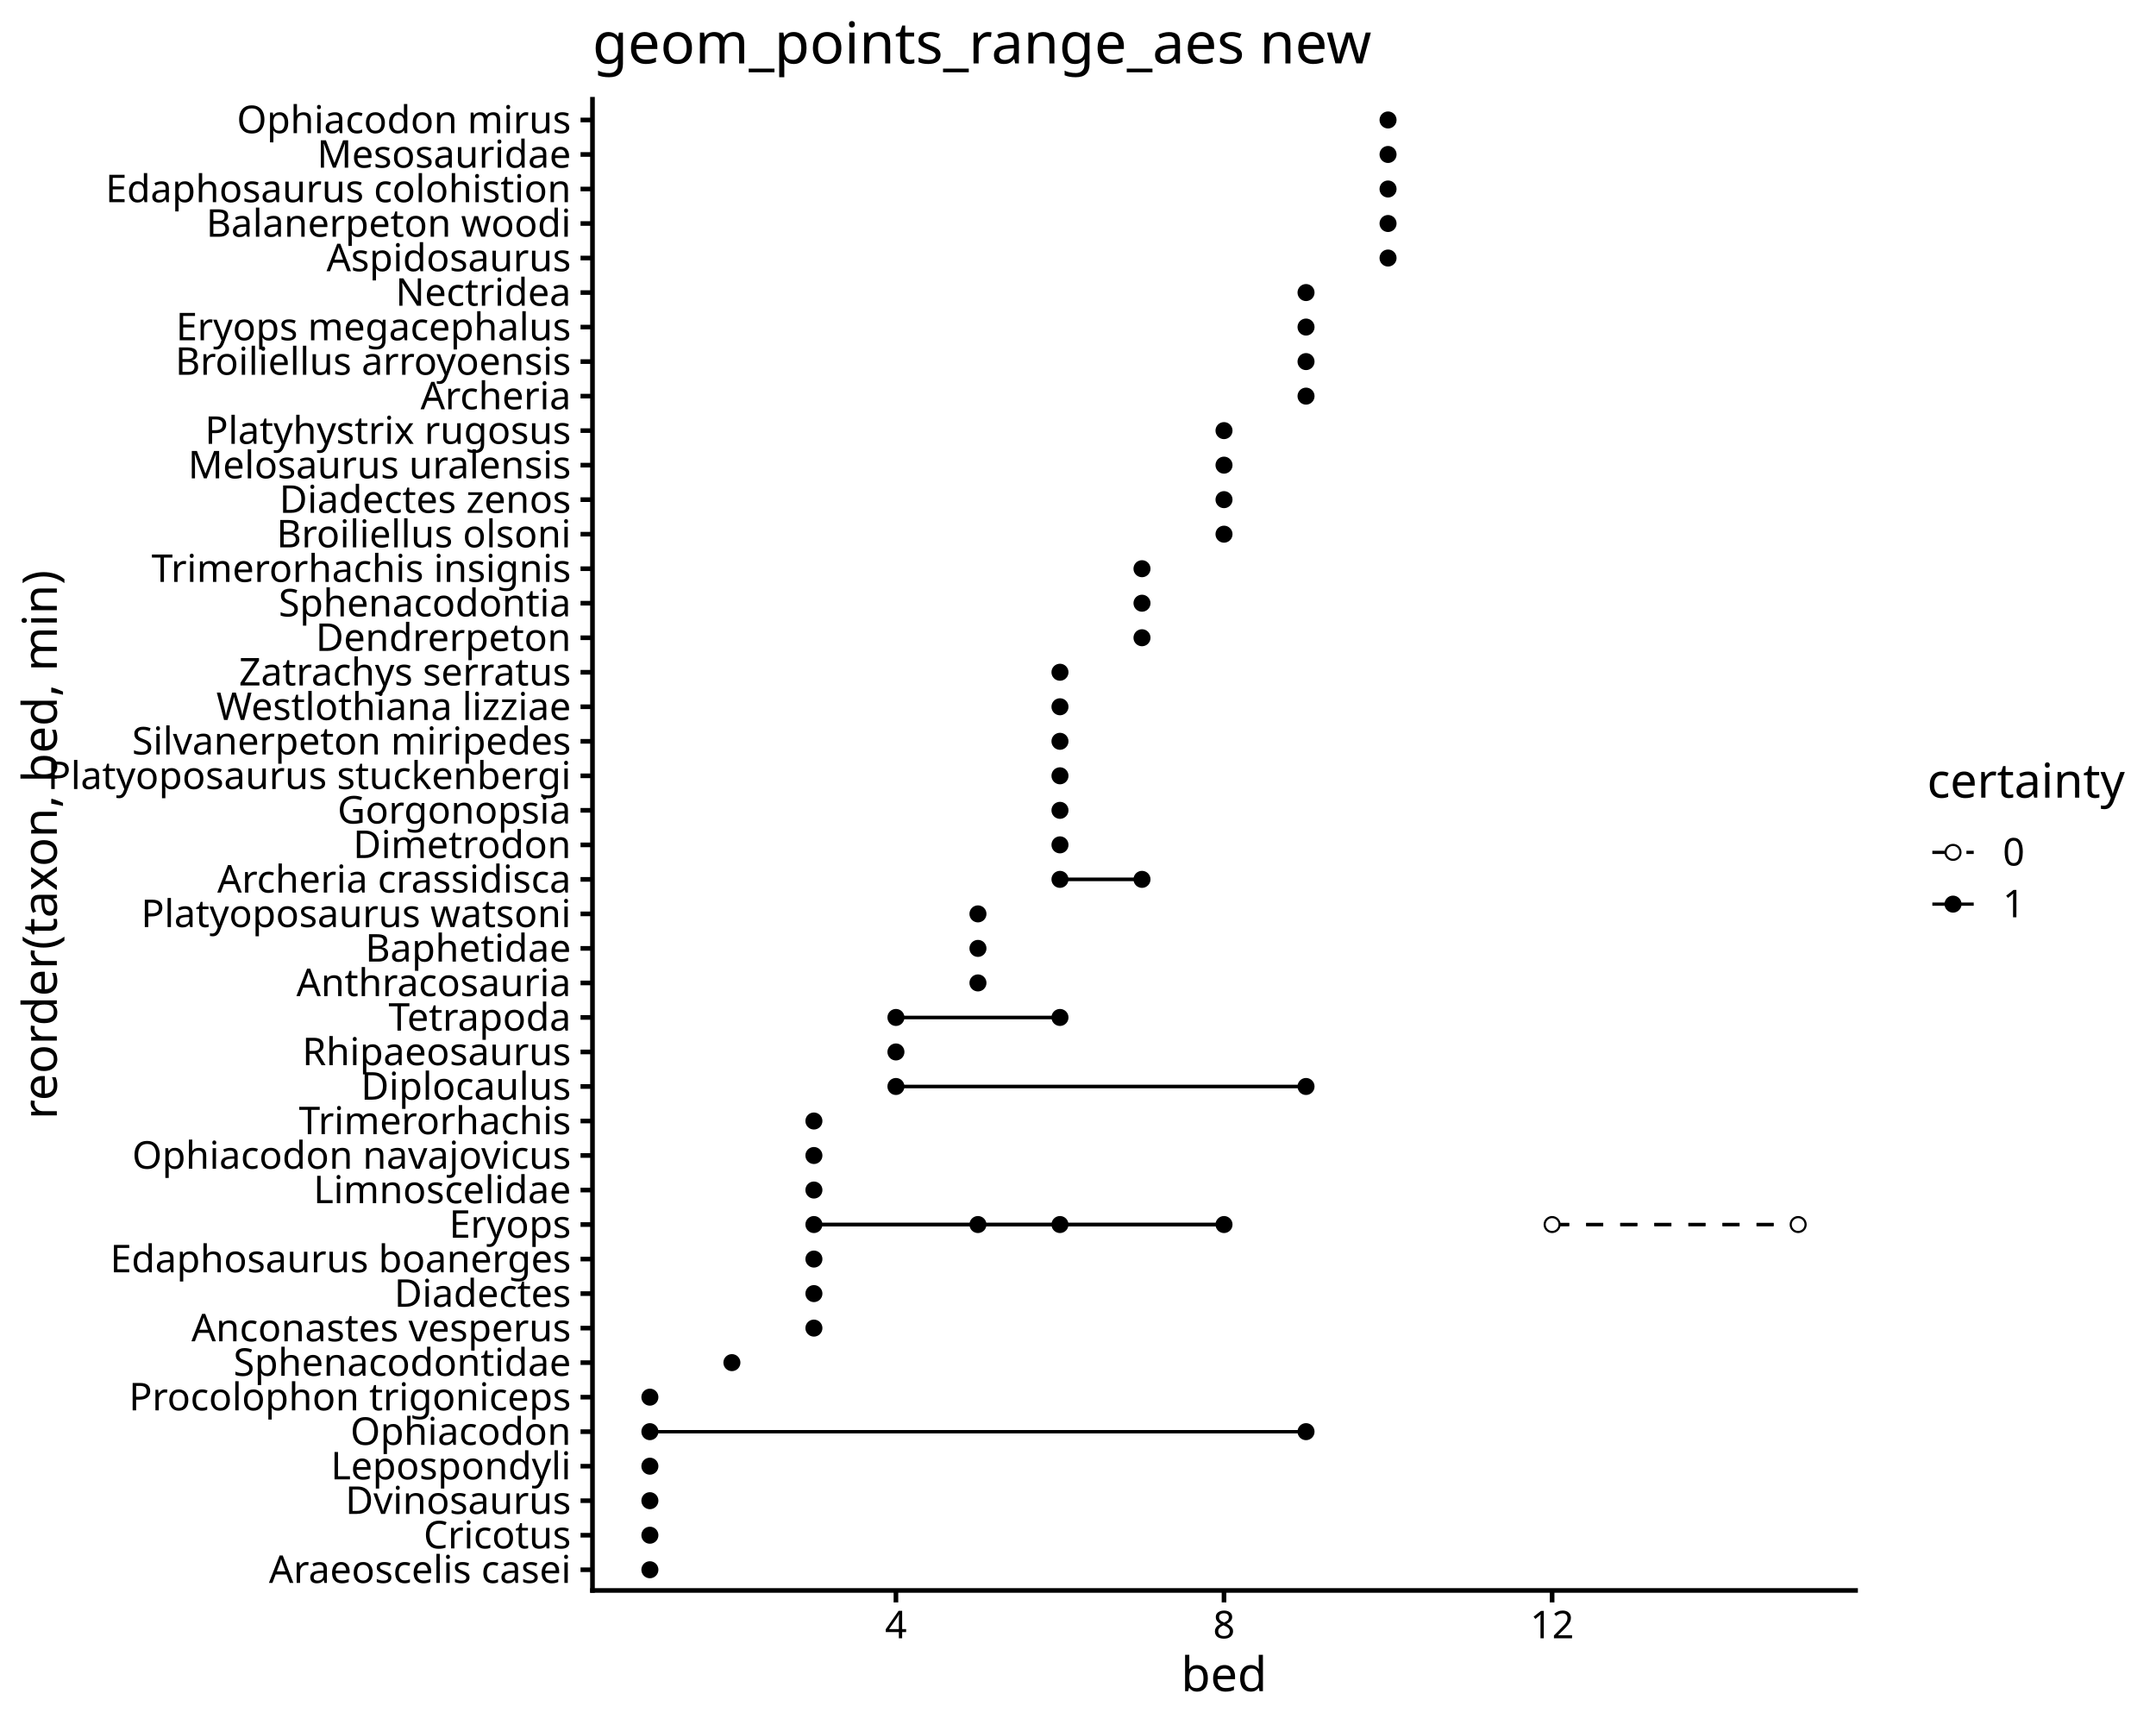
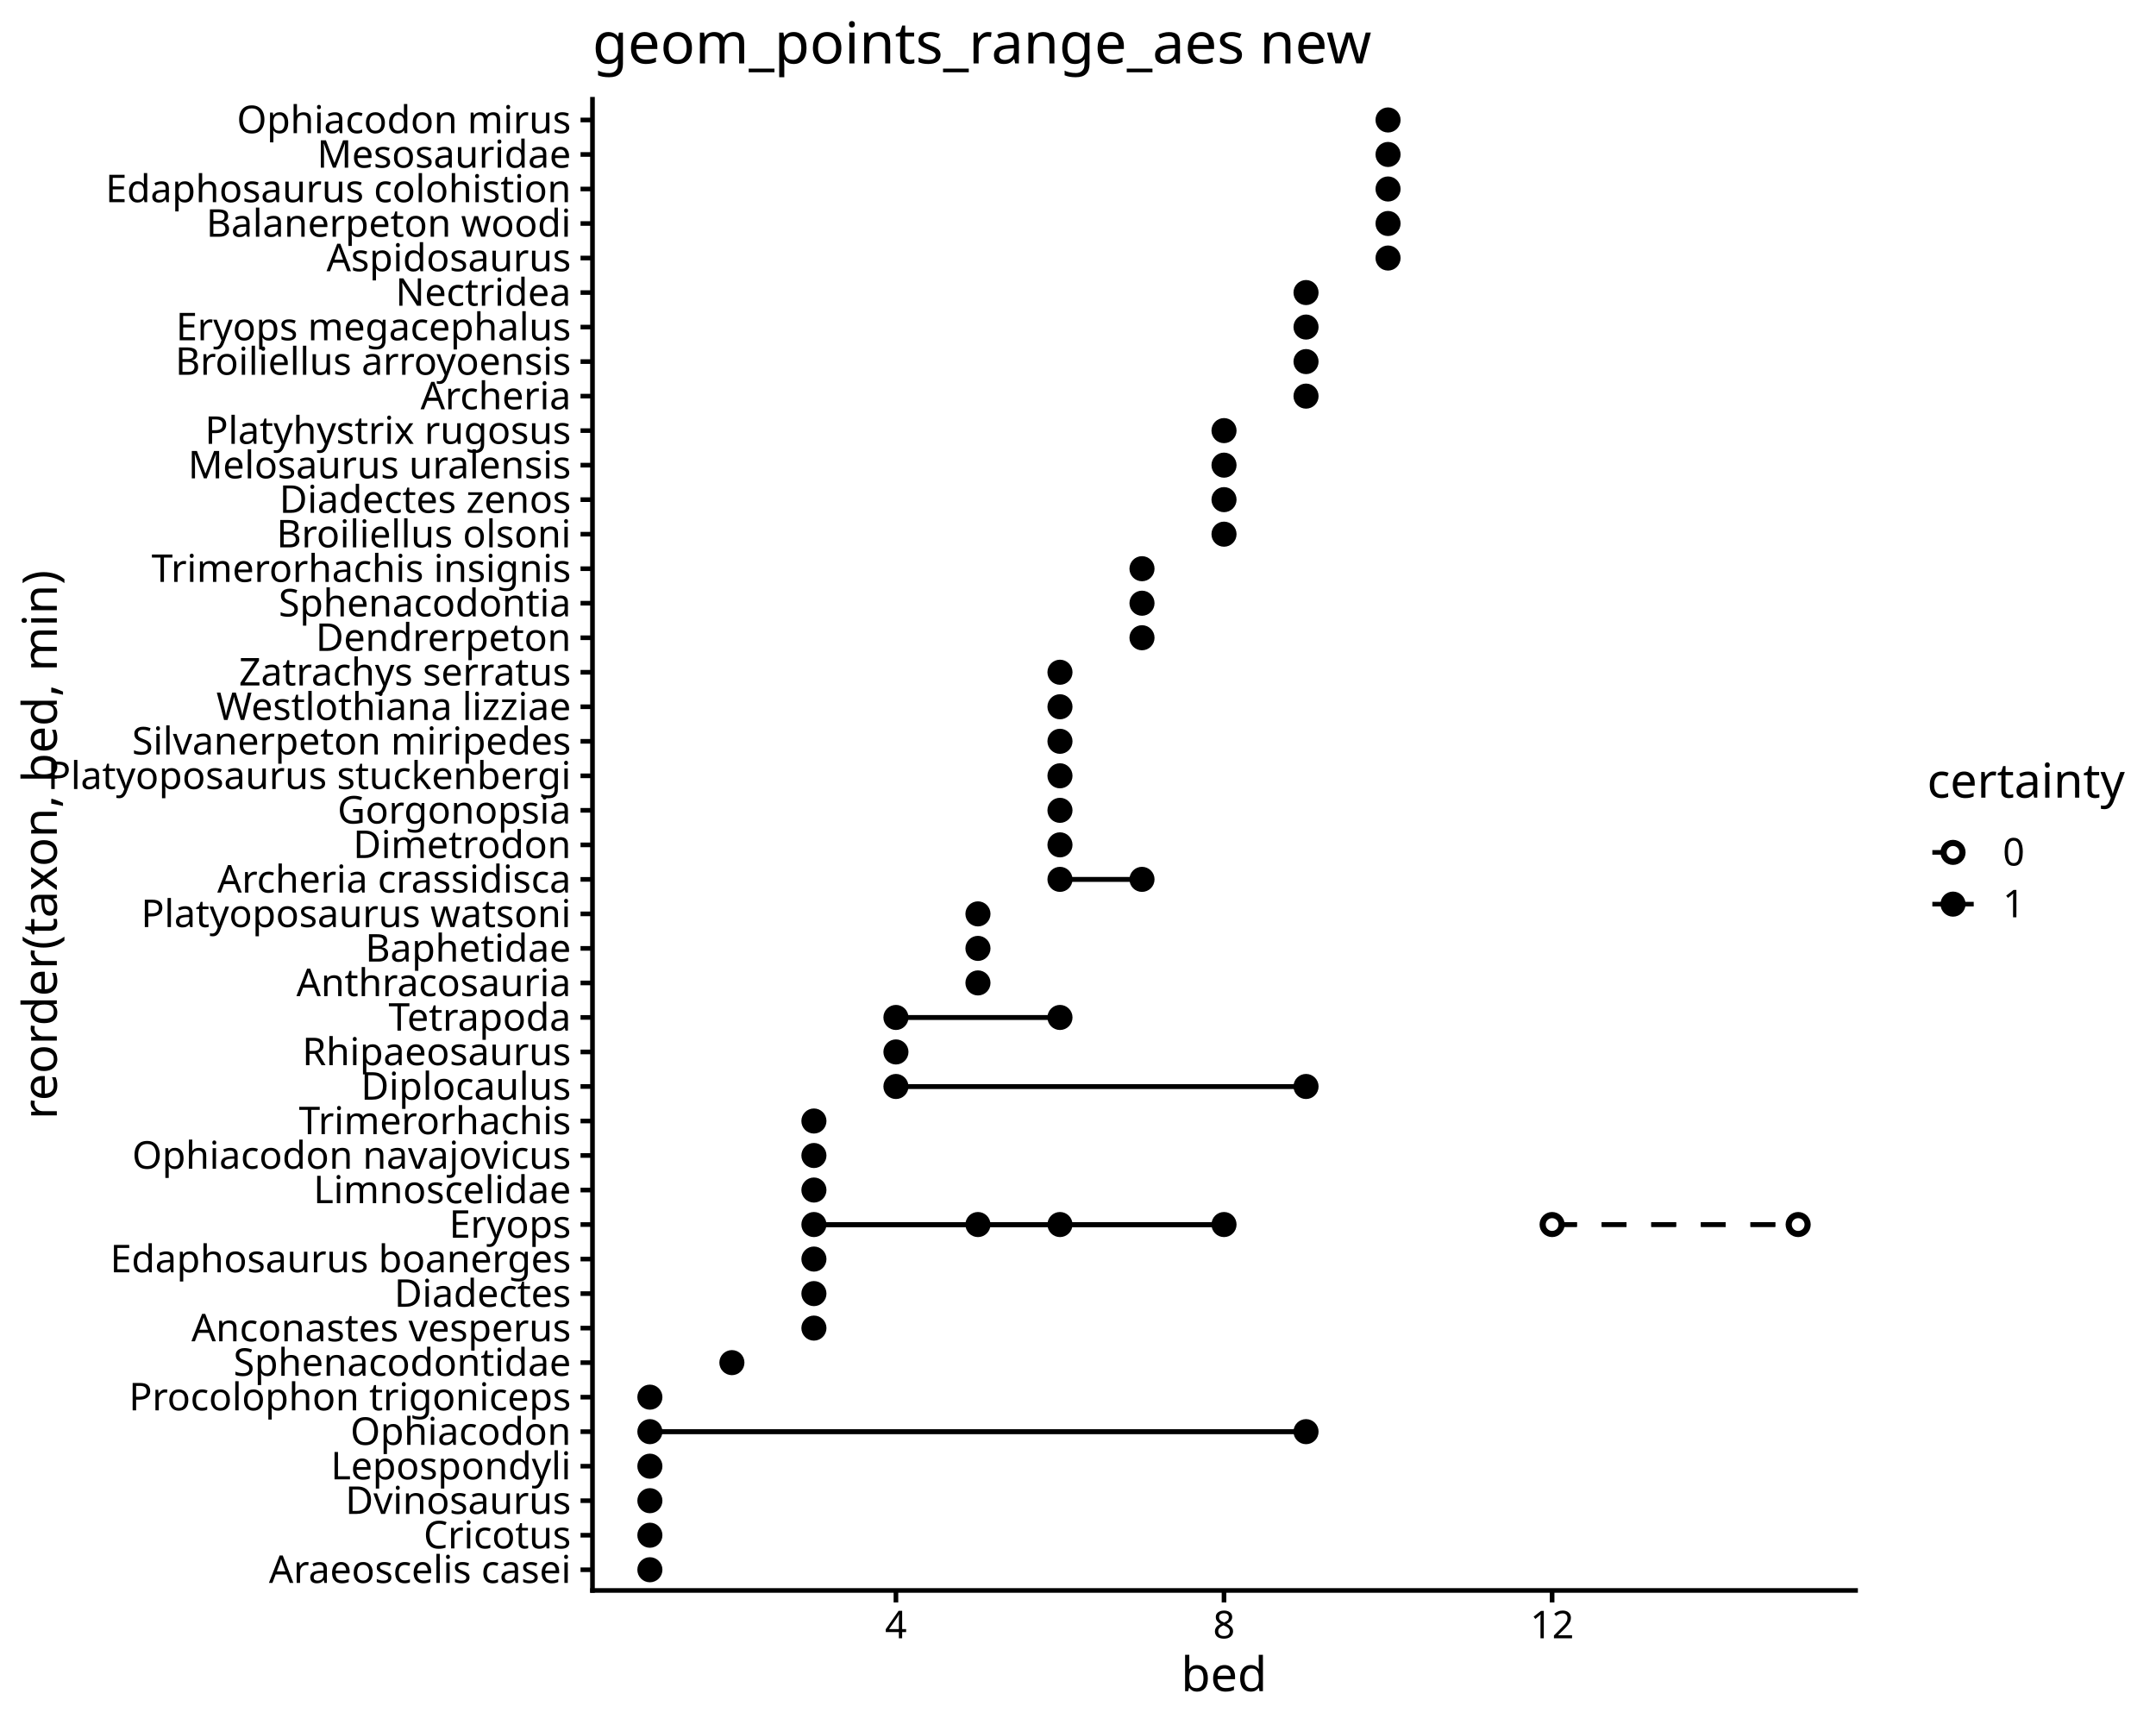
<svg xmlns="http://www.w3.org/2000/svg" class="svglite" data-engine-version="2.0" width="720.00pt" height="576.00pt" viewBox="0 0 720.00 576.00">
  <defs>
    <style type="text/css">
    .svglite line, .svglite polyline, .svglite polygon, .svglite path, .svglite rect, .svglite circle {
      fill: none;
      stroke: #000000;
      stroke-linecap: round;
      stroke-linejoin: round;
      stroke-miterlimit: 10.00;
    }
  </style>
  </defs>
  <rect width="100%" height="100%" style="stroke: none; fill: #FFFFFF;" />
  <defs>
    <clipPath id="cpMC4wMHw3MjAuMDB8MC4wMHw1NzYuMDA=">
      <rect x="0.00" y="0.00" width="720.00" height="576.00" />
    </clipPath>
  </defs>
  <g clip-path="url(#cpMC4wMHw3MjAuMDB8MC4wMHw1NzYuMDA=)">
    <rect x="-0" y="0.00" width="720.00" height="576.00" style="stroke-width: 1.55; stroke: #FFFFFF; fill: #FFFFFF;" />
  </g>
  <defs>
    <clipPath id="cpMTk3Ljg2fDYxOS42N3wzMy4xNHw1MzEuMDc=">
      <rect x="197.86" y="33.14" width="421.81" height="497.93" />
    </clipPath>
  </defs>
  <g clip-path="url(#cpMTk3Ljg2fDYxOS42N3wzMy4xNHw1MzEuMDc=)">
    <rect x="197.86" y="33.14" width="421.81" height="497.93" style="stroke-width: 1.55; stroke: none; fill: #FFFFFF;" />
-     <line x1="217.03" y1="524.16" x2="217.03" y2="524.16" style="stroke-width: 1.07; stroke-linecap: butt;" />
-     <line x1="217.03" y1="512.63" x2="217.03" y2="512.63" style="stroke-width: 1.07; stroke-linecap: butt;" />
-     <line x1="217.03" y1="501.10" x2="217.03" y2="501.10" style="stroke-width: 1.07; stroke-linecap: butt;" />
-     <line x1="217.03" y1="489.58" x2="217.03" y2="489.58" style="stroke-width: 1.07; stroke-linecap: butt;" />
-     <line x1="217.03" y1="478.05" x2="436.15" y2="478.05" style="stroke-width: 1.07; stroke-linecap: butt;" />
-     <line x1="217.03" y1="478.05" x2="436.15" y2="478.05" style="stroke-width: 1.07; stroke-linecap: butt;" />
-     <line x1="217.03" y1="466.53" x2="217.03" y2="466.53" style="stroke-width: 1.07; stroke-linecap: butt;" />
-     <line x1="244.42" y1="455.00" x2="244.42" y2="455.00" style="stroke-width: 1.07; stroke-linecap: butt;" />
-     <line x1="271.81" y1="443.47" x2="271.81" y2="443.47" style="stroke-width: 1.07; stroke-linecap: butt;" />
-     <line x1="271.81" y1="431.95" x2="271.81" y2="431.95" style="stroke-width: 1.07; stroke-linecap: butt;" />
-     <line x1="271.81" y1="420.42" x2="271.81" y2="420.42" style="stroke-width: 1.07; stroke-linecap: butt;" />
-     <line x1="518.33" y1="408.89" x2="600.50" y2="408.89" style="stroke-width: 1.07; stroke-dasharray: 5.69,5.69; stroke-linecap: butt;" />
-     <line x1="518.33" y1="408.89" x2="600.50" y2="408.89" style="stroke-width: 1.07; stroke-dasharray: 5.69,5.69; stroke-linecap: butt;" />
-     <line x1="271.81" y1="408.89" x2="408.76" y2="408.89" style="stroke-width: 1.07; stroke-linecap: butt;" />
-     <line x1="271.81" y1="408.89" x2="408.76" y2="408.89" style="stroke-width: 1.07; stroke-linecap: butt;" />
-     <line x1="271.81" y1="408.89" x2="408.76" y2="408.89" style="stroke-width: 1.07; stroke-linecap: butt;" />
-     <line x1="271.81" y1="408.89" x2="408.76" y2="408.89" style="stroke-width: 1.07; stroke-linecap: butt;" />
-     <line x1="271.81" y1="397.37" x2="271.81" y2="397.37" style="stroke-width: 1.07; stroke-linecap: butt;" />
-     <line x1="271.81" y1="385.84" x2="271.81" y2="385.84" style="stroke-width: 1.07; stroke-linecap: butt;" />
-     <line x1="271.81" y1="374.32" x2="271.81" y2="374.32" style="stroke-width: 1.07; stroke-linecap: butt;" />
-     <line x1="299.20" y1="362.79" x2="436.15" y2="362.79" style="stroke-width: 1.07; stroke-linecap: butt;" />
-     <line x1="299.20" y1="362.79" x2="436.15" y2="362.79" style="stroke-width: 1.07; stroke-linecap: butt;" />
-     <line x1="299.20" y1="351.26" x2="299.20" y2="351.26" style="stroke-width: 1.07; stroke-linecap: butt;" />
-     <line x1="299.20" y1="339.74" x2="353.98" y2="339.74" style="stroke-width: 1.07; stroke-linecap: butt;" />
-     <line x1="299.20" y1="339.74" x2="353.98" y2="339.74" style="stroke-width: 1.07; stroke-linecap: butt;" />
-     <line x1="326.59" y1="328.21" x2="326.59" y2="328.21" style="stroke-width: 1.07; stroke-linecap: butt;" />
-     <line x1="326.59" y1="316.68" x2="326.59" y2="316.68" style="stroke-width: 1.07; stroke-linecap: butt;" />
-     <line x1="326.59" y1="305.16" x2="326.59" y2="305.16" style="stroke-width: 1.07; stroke-linecap: butt;" />
-     <line x1="353.98" y1="293.63" x2="381.37" y2="293.63" style="stroke-width: 1.07; stroke-linecap: butt;" />
-     <line x1="353.98" y1="293.63" x2="381.37" y2="293.63" style="stroke-width: 1.07; stroke-linecap: butt;" />
-     <line x1="353.98" y1="282.11" x2="353.98" y2="282.11" style="stroke-width: 1.07; stroke-linecap: butt;" />
-     <line x1="353.98" y1="270.58" x2="353.98" y2="270.58" style="stroke-width: 1.07; stroke-linecap: butt;" />
-     <line x1="353.98" y1="259.05" x2="353.98" y2="259.05" style="stroke-width: 1.07; stroke-linecap: butt;" />
-     <line x1="353.98" y1="247.53" x2="353.98" y2="247.53" style="stroke-width: 1.07; stroke-linecap: butt;" />
-     <line x1="353.98" y1="236.00" x2="353.98" y2="236.00" style="stroke-width: 1.07; stroke-linecap: butt;" />
-     <line x1="353.98" y1="224.47" x2="353.98" y2="224.47" style="stroke-width: 1.07; stroke-linecap: butt;" />
-     <line x1="381.37" y1="212.95" x2="381.37" y2="212.95" style="stroke-width: 1.07; stroke-linecap: butt;" />
-     <line x1="381.37" y1="201.42" x2="381.37" y2="201.42" style="stroke-width: 1.07; stroke-linecap: butt;" />
-     <line x1="381.37" y1="189.90" x2="381.37" y2="189.90" style="stroke-width: 1.07; stroke-linecap: butt;" />
-     <line x1="408.76" y1="178.37" x2="408.76" y2="178.37" style="stroke-width: 1.07; stroke-linecap: butt;" />
-     <line x1="408.76" y1="166.84" x2="408.76" y2="166.84" style="stroke-width: 1.07; stroke-linecap: butt;" />
-     <line x1="408.76" y1="155.32" x2="408.76" y2="155.32" style="stroke-width: 1.07; stroke-linecap: butt;" />
-     <line x1="408.76" y1="143.79" x2="408.76" y2="143.79" style="stroke-width: 1.07; stroke-linecap: butt;" />
-     <line x1="436.15" y1="132.27" x2="436.15" y2="132.27" style="stroke-width: 1.07; stroke-linecap: butt;" />
-     <line x1="436.15" y1="120.74" x2="436.15" y2="120.74" style="stroke-width: 1.07; stroke-linecap: butt;" />
-     <line x1="436.15" y1="109.21" x2="436.15" y2="109.21" style="stroke-width: 1.07; stroke-linecap: butt;" />
-     <line x1="436.15" y1="97.69" x2="436.15" y2="97.69" style="stroke-width: 1.07; stroke-linecap: butt;" />
-     <line x1="463.54" y1="86.16" x2="463.54" y2="86.16" style="stroke-width: 1.07; stroke-linecap: butt;" />
-     <line x1="463.54" y1="74.63" x2="463.54" y2="74.63" style="stroke-width: 1.07; stroke-linecap: butt;" />
-     <line x1="463.54" y1="63.11" x2="463.54" y2="63.11" style="stroke-width: 1.07; stroke-linecap: butt;" />
-     <line x1="463.54" y1="51.58" x2="463.54" y2="51.58" style="stroke-width: 1.07; stroke-linecap: butt;" />
-     <line x1="463.54" y1="40.06" x2="463.54" y2="40.06" style="stroke-width: 1.07; stroke-linecap: butt;" />
-     <circle cx="217.03" cy="524.16" r="2.49" style="stroke-width: 0.71; fill: #000000;" />
-     <circle cx="217.03" cy="512.63" r="2.49" style="stroke-width: 0.71; fill: #000000;" />
-     <circle cx="217.03" cy="501.10" r="2.49" style="stroke-width: 0.71; fill: #000000;" />
-     <circle cx="217.03" cy="489.58" r="2.49" style="stroke-width: 0.71; fill: #000000;" />
-     <circle cx="436.15" cy="478.05" r="2.49" style="stroke-width: 0.71; fill: #000000;" />
-     <circle cx="217.03" cy="478.05" r="2.49" style="stroke-width: 0.71; fill: #000000;" />
-     <circle cx="217.03" cy="466.53" r="2.49" style="stroke-width: 0.71; fill: #000000;" />
-     <circle cx="244.42" cy="455.00" r="2.49" style="stroke-width: 0.71; fill: #000000;" />
-     <circle cx="271.81" cy="443.47" r="2.49" style="stroke-width: 0.71; fill: #000000;" />
-     <circle cx="271.81" cy="431.95" r="2.49" style="stroke-width: 0.71; fill: #000000;" />
-     <circle cx="271.81" cy="420.42" r="2.49" style="stroke-width: 0.71; fill: #000000;" />
-     <circle cx="518.33" cy="408.89" r="2.49" style="stroke-width: 0.71; fill: #FFFFFF;" />
-     <circle cx="600.50" cy="408.89" r="2.49" style="stroke-width: 0.71; fill: #FFFFFF;" />
-     <circle cx="408.76" cy="408.89" r="2.49" style="stroke-width: 0.71; fill: #000000;" />
-     <circle cx="353.98" cy="408.89" r="2.49" style="stroke-width: 0.71; fill: #000000;" />
-     <circle cx="326.59" cy="408.89" r="2.49" style="stroke-width: 0.71; fill: #000000;" />
-     <circle cx="271.81" cy="408.89" r="2.49" style="stroke-width: 0.71; fill: #000000;" />
-     <circle cx="271.81" cy="397.37" r="2.49" style="stroke-width: 0.71; fill: #000000;" />
-     <circle cx="271.81" cy="385.84" r="2.49" style="stroke-width: 0.71; fill: #000000;" />
-     <circle cx="271.81" cy="374.32" r="2.49" style="stroke-width: 0.71; fill: #000000;" />
-     <circle cx="436.15" cy="362.79" r="2.49" style="stroke-width: 0.71; fill: #000000;" />
-     <circle cx="299.20" cy="362.79" r="2.49" style="stroke-width: 0.71; fill: #000000;" />
-     <circle cx="299.20" cy="351.26" r="2.49" style="stroke-width: 0.71; fill: #000000;" />
-     <circle cx="353.98" cy="339.74" r="2.49" style="stroke-width: 0.71; fill: #000000;" />
-     <circle cx="299.20" cy="339.74" r="2.49" style="stroke-width: 0.71; fill: #000000;" />
-     <circle cx="326.59" cy="328.21" r="2.49" style="stroke-width: 0.71; fill: #000000;" />
-     <circle cx="326.59" cy="316.68" r="2.49" style="stroke-width: 0.71; fill: #000000;" />
-     <circle cx="326.59" cy="305.16" r="2.49" style="stroke-width: 0.71; fill: #000000;" />
-     <circle cx="353.98" cy="293.63" r="2.49" style="stroke-width: 0.71; fill: #000000;" />
-     <circle cx="381.37" cy="293.63" r="2.49" style="stroke-width: 0.71; fill: #000000;" />
-     <circle cx="353.98" cy="282.11" r="2.49" style="stroke-width: 0.71; fill: #000000;" />
-     <circle cx="353.98" cy="270.58" r="2.49" style="stroke-width: 0.71; fill: #000000;" />
-     <circle cx="353.98" cy="259.05" r="2.49" style="stroke-width: 0.71; fill: #000000;" />
-     <circle cx="353.98" cy="247.53" r="2.49" style="stroke-width: 0.71; fill: #000000;" />
-     <circle cx="353.98" cy="236.00" r="2.49" style="stroke-width: 0.71; fill: #000000;" />
-     <circle cx="353.98" cy="224.47" r="2.49" style="stroke-width: 0.71; fill: #000000;" />
-     <circle cx="381.37" cy="212.95" r="2.49" style="stroke-width: 0.71; fill: #000000;" />
-     <circle cx="381.37" cy="201.42" r="2.49" style="stroke-width: 0.71; fill: #000000;" />
-     <circle cx="381.37" cy="189.90" r="2.49" style="stroke-width: 0.71; fill: #000000;" />
-     <circle cx="408.76" cy="178.37" r="2.49" style="stroke-width: 0.71; fill: #000000;" />
-     <circle cx="408.76" cy="166.84" r="2.49" style="stroke-width: 0.71; fill: #000000;" />
-     <circle cx="408.76" cy="155.32" r="2.49" style="stroke-width: 0.71; fill: #000000;" />
-     <circle cx="408.76" cy="143.79" r="2.49" style="stroke-width: 0.71; fill: #000000;" />
-     <circle cx="436.15" cy="132.27" r="2.49" style="stroke-width: 0.71; fill: #000000;" />
-     <circle cx="436.15" cy="120.74" r="2.49" style="stroke-width: 0.71; fill: #000000;" />
-     <circle cx="436.15" cy="109.21" r="2.49" style="stroke-width: 0.71; fill: #000000;" />
-     <circle cx="436.15" cy="97.69" r="2.49" style="stroke-width: 0.71; fill: #000000;" />
-     <circle cx="463.54" cy="86.16" r="2.49" style="stroke-width: 0.71; fill: #000000;" />
-     <circle cx="463.54" cy="74.63" r="2.49" style="stroke-width: 0.71; fill: #000000;" />
-     <circle cx="463.54" cy="63.11" r="2.49" style="stroke-width: 0.71; fill: #000000;" />
-     <circle cx="463.54" cy="51.58" r="2.49" style="stroke-width: 0.71; fill: #000000;" />
-     <circle cx="463.54" cy="40.06" r="2.49" style="stroke-width: 0.71; fill: #000000;" />
+     <line x1="217.03" y1="524.16" x2="217.03" y2="524.16" style="stroke-width: 1.55; stroke-linecap: butt;" />
+     <line x1="217.03" y1="512.63" x2="217.03" y2="512.63" style="stroke-width: 1.55; stroke-linecap: butt;" />
+     <line x1="217.03" y1="501.10" x2="217.03" y2="501.10" style="stroke-width: 1.55; stroke-linecap: butt;" />
+     <line x1="217.03" y1="489.58" x2="217.03" y2="489.58" style="stroke-width: 1.55; stroke-linecap: butt;" />
+     <line x1="217.03" y1="478.05" x2="436.15" y2="478.05" style="stroke-width: 1.55; stroke-linecap: butt;" />
+     <line x1="217.03" y1="478.05" x2="436.15" y2="478.05" style="stroke-width: 1.55; stroke-linecap: butt;" />
+     <line x1="217.03" y1="466.53" x2="217.03" y2="466.53" style="stroke-width: 1.55; stroke-linecap: butt;" />
+     <line x1="244.42" y1="455.00" x2="244.42" y2="455.00" style="stroke-width: 1.55; stroke-linecap: butt;" />
+     <line x1="271.81" y1="443.47" x2="271.81" y2="443.47" style="stroke-width: 1.55; stroke-linecap: butt;" />
+     <line x1="271.81" y1="431.95" x2="271.81" y2="431.95" style="stroke-width: 1.55; stroke-linecap: butt;" />
+     <line x1="271.81" y1="420.42" x2="271.81" y2="420.42" style="stroke-width: 1.55; stroke-linecap: butt;" />
+     <line x1="518.33" y1="408.89" x2="600.50" y2="408.89" style="stroke-width: 1.55; stroke-dasharray: 8.28,8.28; stroke-linecap: butt;" />
+     <line x1="518.33" y1="408.89" x2="600.50" y2="408.89" style="stroke-width: 1.55; stroke-dasharray: 8.28,8.28; stroke-linecap: butt;" />
+     <line x1="271.81" y1="408.89" x2="408.76" y2="408.89" style="stroke-width: 1.55; stroke-linecap: butt;" />
+     <line x1="271.81" y1="408.89" x2="408.76" y2="408.89" style="stroke-width: 1.55; stroke-linecap: butt;" />
+     <line x1="271.81" y1="408.89" x2="408.76" y2="408.89" style="stroke-width: 1.55; stroke-linecap: butt;" />
+     <line x1="271.81" y1="408.89" x2="408.76" y2="408.89" style="stroke-width: 1.55; stroke-linecap: butt;" />
+     <line x1="271.81" y1="397.37" x2="271.81" y2="397.37" style="stroke-width: 1.55; stroke-linecap: butt;" />
+     <line x1="271.81" y1="385.84" x2="271.81" y2="385.84" style="stroke-width: 1.55; stroke-linecap: butt;" />
+     <line x1="271.81" y1="374.32" x2="271.81" y2="374.32" style="stroke-width: 1.55; stroke-linecap: butt;" />
+     <line x1="299.20" y1="362.79" x2="436.15" y2="362.79" style="stroke-width: 1.55; stroke-linecap: butt;" />
+     <line x1="299.20" y1="362.79" x2="436.15" y2="362.79" style="stroke-width: 1.55; stroke-linecap: butt;" />
+     <line x1="299.20" y1="351.26" x2="299.20" y2="351.26" style="stroke-width: 1.55; stroke-linecap: butt;" />
+     <line x1="299.20" y1="339.74" x2="353.98" y2="339.74" style="stroke-width: 1.55; stroke-linecap: butt;" />
+     <line x1="299.20" y1="339.74" x2="353.98" y2="339.74" style="stroke-width: 1.55; stroke-linecap: butt;" />
+     <line x1="326.59" y1="328.21" x2="326.59" y2="328.21" style="stroke-width: 1.55; stroke-linecap: butt;" />
+     <line x1="326.59" y1="316.68" x2="326.59" y2="316.68" style="stroke-width: 1.55; stroke-linecap: butt;" />
+     <line x1="326.59" y1="305.16" x2="326.59" y2="305.16" style="stroke-width: 1.55; stroke-linecap: butt;" />
+     <line x1="353.98" y1="293.63" x2="381.37" y2="293.63" style="stroke-width: 1.55; stroke-linecap: butt;" />
+     <line x1="353.98" y1="293.63" x2="381.37" y2="293.63" style="stroke-width: 1.55; stroke-linecap: butt;" />
+     <line x1="353.98" y1="282.11" x2="353.98" y2="282.11" style="stroke-width: 1.55; stroke-linecap: butt;" />
+     <line x1="353.98" y1="270.58" x2="353.98" y2="270.58" style="stroke-width: 1.55; stroke-linecap: butt;" />
+     <line x1="353.98" y1="259.05" x2="353.98" y2="259.05" style="stroke-width: 1.55; stroke-linecap: butt;" />
+     <line x1="353.98" y1="247.53" x2="353.98" y2="247.53" style="stroke-width: 1.55; stroke-linecap: butt;" />
+     <line x1="353.98" y1="236.00" x2="353.98" y2="236.00" style="stroke-width: 1.55; stroke-linecap: butt;" />
+     <line x1="353.98" y1="224.47" x2="353.98" y2="224.47" style="stroke-width: 1.55; stroke-linecap: butt;" />
+     <line x1="381.37" y1="212.95" x2="381.37" y2="212.95" style="stroke-width: 1.55; stroke-linecap: butt;" />
+     <line x1="381.37" y1="201.42" x2="381.37" y2="201.42" style="stroke-width: 1.55; stroke-linecap: butt;" />
+     <line x1="381.37" y1="189.90" x2="381.37" y2="189.90" style="stroke-width: 1.55; stroke-linecap: butt;" />
+     <line x1="408.76" y1="178.37" x2="408.76" y2="178.37" style="stroke-width: 1.55; stroke-linecap: butt;" />
+     <line x1="408.76" y1="166.84" x2="408.76" y2="166.84" style="stroke-width: 1.55; stroke-linecap: butt;" />
+     <line x1="408.76" y1="155.32" x2="408.76" y2="155.32" style="stroke-width: 1.55; stroke-linecap: butt;" />
+     <line x1="408.76" y1="143.79" x2="408.76" y2="143.79" style="stroke-width: 1.55; stroke-linecap: butt;" />
+     <line x1="436.15" y1="132.27" x2="436.15" y2="132.27" style="stroke-width: 1.55; stroke-linecap: butt;" />
+     <line x1="436.15" y1="120.74" x2="436.15" y2="120.74" style="stroke-width: 1.55; stroke-linecap: butt;" />
+     <line x1="436.15" y1="109.21" x2="436.15" y2="109.21" style="stroke-width: 1.55; stroke-linecap: butt;" />
+     <line x1="436.15" y1="97.69" x2="436.15" y2="97.69" style="stroke-width: 1.55; stroke-linecap: butt;" />
+     <line x1="463.54" y1="86.16" x2="463.54" y2="86.16" style="stroke-width: 1.55; stroke-linecap: butt;" />
+     <line x1="463.54" y1="74.63" x2="463.54" y2="74.63" style="stroke-width: 1.55; stroke-linecap: butt;" />
+     <line x1="463.54" y1="63.11" x2="463.54" y2="63.11" style="stroke-width: 1.55; stroke-linecap: butt;" />
+     <line x1="463.54" y1="51.58" x2="463.54" y2="51.58" style="stroke-width: 1.55; stroke-linecap: butt;" />
+     <line x1="463.54" y1="40.06" x2="463.54" y2="40.06" style="stroke-width: 1.55; stroke-linecap: butt;" />
+     <circle cx="217.03" cy="524.16" r="3.16" style="stroke-width: 2.06; fill: #000000;" />
+     <circle cx="217.03" cy="512.63" r="3.16" style="stroke-width: 2.06; fill: #000000;" />
+     <circle cx="217.03" cy="501.10" r="3.16" style="stroke-width: 2.06; fill: #000000;" />
+     <circle cx="217.03" cy="489.58" r="3.16" style="stroke-width: 2.06; fill: #000000;" />
+     <circle cx="436.15" cy="478.05" r="3.16" style="stroke-width: 2.06; fill: #000000;" />
+     <circle cx="217.03" cy="478.05" r="3.16" style="stroke-width: 2.06; fill: #000000;" />
+     <circle cx="217.03" cy="466.53" r="3.16" style="stroke-width: 2.06; fill: #000000;" />
+     <circle cx="244.42" cy="455.00" r="3.16" style="stroke-width: 2.06; fill: #000000;" />
+     <circle cx="271.81" cy="443.47" r="3.16" style="stroke-width: 2.06; fill: #000000;" />
+     <circle cx="271.81" cy="431.95" r="3.16" style="stroke-width: 2.06; fill: #000000;" />
+     <circle cx="271.81" cy="420.42" r="3.16" style="stroke-width: 2.06; fill: #000000;" />
+     <circle cx="518.33" cy="408.89" r="3.16" style="stroke-width: 2.06; fill: #FFFFFF;" />
+     <circle cx="600.50" cy="408.89" r="3.16" style="stroke-width: 2.06; fill: #FFFFFF;" />
+     <circle cx="408.76" cy="408.89" r="3.16" style="stroke-width: 2.06; fill: #000000;" />
+     <circle cx="353.98" cy="408.89" r="3.16" style="stroke-width: 2.06; fill: #000000;" />
+     <circle cx="326.59" cy="408.89" r="3.16" style="stroke-width: 2.06; fill: #000000;" />
+     <circle cx="271.81" cy="408.89" r="3.16" style="stroke-width: 2.06; fill: #000000;" />
+     <circle cx="271.81" cy="397.37" r="3.16" style="stroke-width: 2.06; fill: #000000;" />
+     <circle cx="271.81" cy="385.84" r="3.16" style="stroke-width: 2.06; fill: #000000;" />
+     <circle cx="271.81" cy="374.32" r="3.16" style="stroke-width: 2.06; fill: #000000;" />
+     <circle cx="436.15" cy="362.79" r="3.16" style="stroke-width: 2.06; fill: #000000;" />
+     <circle cx="299.20" cy="362.79" r="3.16" style="stroke-width: 2.06; fill: #000000;" />
+     <circle cx="299.20" cy="351.26" r="3.16" style="stroke-width: 2.06; fill: #000000;" />
+     <circle cx="353.98" cy="339.74" r="3.16" style="stroke-width: 2.06; fill: #000000;" />
+     <circle cx="299.20" cy="339.74" r="3.16" style="stroke-width: 2.06; fill: #000000;" />
+     <circle cx="326.59" cy="328.21" r="3.16" style="stroke-width: 2.06; fill: #000000;" />
+     <circle cx="326.59" cy="316.68" r="3.16" style="stroke-width: 2.06; fill: #000000;" />
+     <circle cx="326.59" cy="305.16" r="3.16" style="stroke-width: 2.06; fill: #000000;" />
+     <circle cx="353.98" cy="293.63" r="3.16" style="stroke-width: 2.06; fill: #000000;" />
+     <circle cx="381.37" cy="293.63" r="3.16" style="stroke-width: 2.06; fill: #000000;" />
+     <circle cx="353.98" cy="282.11" r="3.16" style="stroke-width: 2.06; fill: #000000;" />
+     <circle cx="353.98" cy="270.58" r="3.16" style="stroke-width: 2.06; fill: #000000;" />
+     <circle cx="353.98" cy="259.05" r="3.16" style="stroke-width: 2.06; fill: #000000;" />
+     <circle cx="353.98" cy="247.53" r="3.16" style="stroke-width: 2.06; fill: #000000;" />
+     <circle cx="353.98" cy="236.00" r="3.16" style="stroke-width: 2.06; fill: #000000;" />
+     <circle cx="353.98" cy="224.47" r="3.16" style="stroke-width: 2.06; fill: #000000;" />
+     <circle cx="381.37" cy="212.95" r="3.16" style="stroke-width: 2.06; fill: #000000;" />
+     <circle cx="381.37" cy="201.42" r="3.16" style="stroke-width: 2.06; fill: #000000;" />
+     <circle cx="381.37" cy="189.90" r="3.16" style="stroke-width: 2.06; fill: #000000;" />
+     <circle cx="408.76" cy="178.37" r="3.16" style="stroke-width: 2.06; fill: #000000;" />
+     <circle cx="408.76" cy="166.84" r="3.16" style="stroke-width: 2.06; fill: #000000;" />
+     <circle cx="408.76" cy="155.32" r="3.16" style="stroke-width: 2.06; fill: #000000;" />
+     <circle cx="408.76" cy="143.79" r="3.16" style="stroke-width: 2.06; fill: #000000;" />
+     <circle cx="436.15" cy="132.27" r="3.16" style="stroke-width: 2.06; fill: #000000;" />
+     <circle cx="436.15" cy="120.74" r="3.16" style="stroke-width: 2.06; fill: #000000;" />
+     <circle cx="436.15" cy="109.21" r="3.16" style="stroke-width: 2.06; fill: #000000;" />
+     <circle cx="436.15" cy="97.69" r="3.16" style="stroke-width: 2.06; fill: #000000;" />
+     <circle cx="463.54" cy="86.16" r="3.16" style="stroke-width: 2.06; fill: #000000;" />
+     <circle cx="463.54" cy="74.63" r="3.16" style="stroke-width: 2.06; fill: #000000;" />
+     <circle cx="463.54" cy="63.11" r="3.16" style="stroke-width: 2.06; fill: #000000;" />
+     <circle cx="463.54" cy="51.58" r="3.16" style="stroke-width: 2.06; fill: #000000;" />
+     <circle cx="463.54" cy="40.06" r="3.16" style="stroke-width: 2.06; fill: #000000;" />
  </g>
  <g clip-path="url(#cpMC4wMHw3MjAuMDB8MC4wMHw1NzYuMDA=)">
    <polyline points="197.86,531.07 197.86,33.14 " style="stroke-width: 1.55; stroke-linecap: square;" />
    <text x="190.69" y="528.56" text-anchor="end" style="font-size: 12.80px; font-family: sans;" textLength="99.62px" lengthAdjust="spacingAndGlyphs">Araeoscelis casei</text>
    <text x="190.69" y="517.04" text-anchor="end" style="font-size: 12.80px; font-family: sans;" textLength="46.96px" lengthAdjust="spacingAndGlyphs">Cricotus</text>
    <text x="190.69" y="505.51" text-anchor="end" style="font-size: 12.80px; font-family: sans;" textLength="71.16px" lengthAdjust="spacingAndGlyphs">Dvinosaurus</text>
    <text x="190.69" y="493.98" text-anchor="end" style="font-size: 12.80px; font-family: sans;" textLength="75.45px" lengthAdjust="spacingAndGlyphs">Lepospondyli</text>
    <text x="190.69" y="482.46" text-anchor="end" style="font-size: 12.80px; font-family: sans;" textLength="69.04px" lengthAdjust="spacingAndGlyphs">Ophiacodon</text>
    <text x="190.69" y="470.93" text-anchor="end" style="font-size: 12.80px; font-family: sans;" textLength="137.35px" lengthAdjust="spacingAndGlyphs">Procolophon trigoniceps</text>
    <text x="190.69" y="459.40" text-anchor="end" style="font-size: 12.80px; font-family: sans;" textLength="106.78px" lengthAdjust="spacingAndGlyphs">Sphenacodontidae</text>
    <text x="190.69" y="447.88" text-anchor="end" style="font-size: 12.80px; font-family: sans;" textLength="122.42px" lengthAdjust="spacingAndGlyphs">Anconastes vesperus</text>
    <text x="190.69" y="436.35" text-anchor="end" style="font-size: 12.80px; font-family: sans;" textLength="56.93px" lengthAdjust="spacingAndGlyphs">Diadectes</text>
    <text x="190.69" y="424.83" text-anchor="end" style="font-size: 12.80px; font-family: sans;" textLength="146.63px" lengthAdjust="spacingAndGlyphs">Edaphosaurus boanerges</text>
    <text x="190.69" y="413.30" text-anchor="end" style="font-size: 12.80px; font-family: sans;" textLength="39.85px" lengthAdjust="spacingAndGlyphs">Eryops</text>
    <text x="190.69" y="401.77" text-anchor="end" style="font-size: 12.80px; font-family: sans;" textLength="81.84px" lengthAdjust="spacingAndGlyphs">Limnoscelidae</text>
    <text x="190.69" y="390.25" text-anchor="end" style="font-size: 12.80px; font-family: sans;" textLength="139.50px" lengthAdjust="spacingAndGlyphs">Ophiacodon navajovicus</text>
    <text x="190.69" y="378.72" text-anchor="end" style="font-size: 12.80px; font-family: sans;" textLength="85.36px" lengthAdjust="spacingAndGlyphs">Trimerorhachis</text>
    <text x="190.69" y="367.19" text-anchor="end" style="font-size: 12.80px; font-family: sans;" textLength="66.18px" lengthAdjust="spacingAndGlyphs">Diplocaulus</text>
    <text x="190.69" y="355.67" text-anchor="end" style="font-size: 12.80px; font-family: sans;" textLength="86.12px" lengthAdjust="spacingAndGlyphs">Rhipaeosaurus</text>
    <text x="190.69" y="344.14" text-anchor="end" style="font-size: 12.80px; font-family: sans;" textLength="58.35px" lengthAdjust="spacingAndGlyphs">Tetrapoda</text>
    <text x="190.69" y="332.62" text-anchor="end" style="font-size: 12.80px; font-family: sans;" textLength="86.11px" lengthAdjust="spacingAndGlyphs">Anthracosauria</text>
    <text x="190.69" y="321.09" text-anchor="end" style="font-size: 12.80px; font-family: sans;" textLength="64.77px" lengthAdjust="spacingAndGlyphs">Baphetidae</text>
    <text x="190.69" y="309.56" text-anchor="end" style="font-size: 12.80px; font-family: sans;" textLength="135.21px" lengthAdjust="spacingAndGlyphs">Platyoposaurus watsoni</text>
    <text x="190.69" y="298.04" text-anchor="end" style="font-size: 12.80px; font-family: sans;" textLength="114.55px" lengthAdjust="spacingAndGlyphs">Archeria crassidisca</text>
    <text x="190.69" y="286.51" text-anchor="end" style="font-size: 12.80px; font-family: sans;" textLength="66.17px" lengthAdjust="spacingAndGlyphs">Dimetrodon</text>
    <text x="190.69" y="274.98" text-anchor="end" style="font-size: 12.80px; font-family: sans;" textLength="73.31px" lengthAdjust="spacingAndGlyphs">Gorgonopsia</text>
    <text x="190.69" y="263.46" text-anchor="end" style="font-size: 12.80px; font-family: sans;" textLength="164.40px" lengthAdjust="spacingAndGlyphs">Platyoposaurus stuckenbergi</text>
    <text x="190.69" y="251.93" text-anchor="end" style="font-size: 12.80px; font-family: sans;" textLength="137.33px" lengthAdjust="spacingAndGlyphs">Silvanerpeton miripedes</text>
    <text x="190.69" y="240.41" text-anchor="end" style="font-size: 12.80px; font-family: sans;" textLength="113.13px" lengthAdjust="spacingAndGlyphs">Westlothiana lizziae</text>
    <text x="190.69" y="228.88" text-anchor="end" style="font-size: 12.80px; font-family: sans;" textLength="106.01px" lengthAdjust="spacingAndGlyphs">Zatrachys serratus</text>
    <text x="190.69" y="217.35" text-anchor="end" style="font-size: 12.80px; font-family: sans;" textLength="78.28px" lengthAdjust="spacingAndGlyphs">Dendrerpeton</text>
    <text x="190.69" y="205.83" text-anchor="end" style="font-size: 12.80px; font-family: sans;" textLength="92.54px" lengthAdjust="spacingAndGlyphs">Sphenacodontia</text>
    <text x="190.69" y="194.30" text-anchor="end" style="font-size: 12.80px; font-family: sans;" textLength="131.61px" lengthAdjust="spacingAndGlyphs">Trimerorhachis insignis</text>
    <text x="190.69" y="182.77" text-anchor="end" style="font-size: 12.80px; font-family: sans;" textLength="91.78px" lengthAdjust="spacingAndGlyphs">Broiliellus olsoni</text>
    <text x="190.69" y="171.25" text-anchor="end" style="font-size: 12.80px; font-family: sans;" textLength="94.66px" lengthAdjust="spacingAndGlyphs">Diadectes zenos</text>
    <text x="190.69" y="159.72" text-anchor="end" style="font-size: 12.80px; font-family: sans;" textLength="120.97px" lengthAdjust="spacingAndGlyphs">Melosaurus uralensis</text>
    <text x="190.69" y="148.20" text-anchor="end" style="font-size: 12.80px; font-family: sans;" textLength="114.56px" lengthAdjust="spacingAndGlyphs">Platyhystrix rugosus</text>
    <text x="190.69" y="136.67" text-anchor="end" style="font-size: 12.80px; font-family: sans;" textLength="47.67px" lengthAdjust="spacingAndGlyphs">Archeria</text>
    <text x="190.69" y="125.14" text-anchor="end" style="font-size: 12.80px; font-family: sans;" textLength="124.51px" lengthAdjust="spacingAndGlyphs">Broiliellus arroyoensis</text>
    <text x="190.69" y="113.62" text-anchor="end" style="font-size: 12.80px; font-family: sans;" textLength="126.68px" lengthAdjust="spacingAndGlyphs">Eryops megacephalus</text>
    <text x="190.69" y="102.09" text-anchor="end" style="font-size: 12.80px; font-family: sans;" textLength="54.79px" lengthAdjust="spacingAndGlyphs">Nectridea</text>
    <text x="190.69" y="90.56" text-anchor="end" style="font-size: 12.80px; font-family: sans;" textLength="77.58px" lengthAdjust="spacingAndGlyphs">Aspidosaurus</text>
    <text x="190.69" y="79.04" text-anchor="end" style="font-size: 12.80px; font-family: sans;" textLength="113.16px" lengthAdjust="spacingAndGlyphs">Balanerpeton woodi</text>
    <text x="190.69" y="67.51" text-anchor="end" style="font-size: 12.80px; font-family: sans;" textLength="146.61px" lengthAdjust="spacingAndGlyphs">Edaphosaurus colohistion</text>
    <text x="190.69" y="55.99" text-anchor="end" style="font-size: 12.80px; font-family: sans;" textLength="80.42px" lengthAdjust="spacingAndGlyphs">Mesosauridae</text>
    <text x="190.69" y="44.46" text-anchor="end" style="font-size: 12.80px; font-family: sans;" textLength="103.90px" lengthAdjust="spacingAndGlyphs">Ophiacodon mirus</text>
    <polyline points="193.87,524.16 197.86,524.16 " style="stroke-width: 1.55; stroke-linecap: butt;" />
    <polyline points="193.87,512.63 197.86,512.63 " style="stroke-width: 1.55; stroke-linecap: butt;" />
    <polyline points="193.87,501.10 197.86,501.10 " style="stroke-width: 1.55; stroke-linecap: butt;" />
    <polyline points="193.87,489.58 197.86,489.58 " style="stroke-width: 1.55; stroke-linecap: butt;" />
    <polyline points="193.87,478.05 197.86,478.05 " style="stroke-width: 1.55; stroke-linecap: butt;" />
    <polyline points="193.87,466.53 197.86,466.53 " style="stroke-width: 1.55; stroke-linecap: butt;" />
    <polyline points="193.87,455.00 197.86,455.00 " style="stroke-width: 1.55; stroke-linecap: butt;" />
    <polyline points="193.87,443.47 197.86,443.47 " style="stroke-width: 1.55; stroke-linecap: butt;" />
    <polyline points="193.87,431.95 197.86,431.95 " style="stroke-width: 1.55; stroke-linecap: butt;" />
    <polyline points="193.87,420.42 197.86,420.42 " style="stroke-width: 1.55; stroke-linecap: butt;" />
    <polyline points="193.87,408.89 197.86,408.89 " style="stroke-width: 1.55; stroke-linecap: butt;" />
    <polyline points="193.87,397.37 197.86,397.37 " style="stroke-width: 1.55; stroke-linecap: butt;" />
    <polyline points="193.87,385.84 197.86,385.84 " style="stroke-width: 1.55; stroke-linecap: butt;" />
    <polyline points="193.87,374.32 197.86,374.32 " style="stroke-width: 1.55; stroke-linecap: butt;" />
    <polyline points="193.87,362.79 197.86,362.79 " style="stroke-width: 1.55; stroke-linecap: butt;" />
    <polyline points="193.87,351.26 197.86,351.26 " style="stroke-width: 1.55; stroke-linecap: butt;" />
    <polyline points="193.87,339.74 197.86,339.74 " style="stroke-width: 1.55; stroke-linecap: butt;" />
    <polyline points="193.87,328.21 197.86,328.21 " style="stroke-width: 1.55; stroke-linecap: butt;" />
    <polyline points="193.87,316.68 197.86,316.68 " style="stroke-width: 1.55; stroke-linecap: butt;" />
    <polyline points="193.87,305.16 197.86,305.16 " style="stroke-width: 1.55; stroke-linecap: butt;" />
    <polyline points="193.87,293.63 197.86,293.63 " style="stroke-width: 1.55; stroke-linecap: butt;" />
    <polyline points="193.87,282.11 197.86,282.11 " style="stroke-width: 1.55; stroke-linecap: butt;" />
    <polyline points="193.87,270.58 197.86,270.58 " style="stroke-width: 1.55; stroke-linecap: butt;" />
    <polyline points="193.87,259.05 197.86,259.05 " style="stroke-width: 1.55; stroke-linecap: butt;" />
    <polyline points="193.87,247.53 197.86,247.53 " style="stroke-width: 1.55; stroke-linecap: butt;" />
    <polyline points="193.87,236.00 197.86,236.00 " style="stroke-width: 1.55; stroke-linecap: butt;" />
    <polyline points="193.87,224.47 197.86,224.47 " style="stroke-width: 1.55; stroke-linecap: butt;" />
    <polyline points="193.87,212.95 197.86,212.95 " style="stroke-width: 1.55; stroke-linecap: butt;" />
    <polyline points="193.87,201.42 197.86,201.42 " style="stroke-width: 1.55; stroke-linecap: butt;" />
    <polyline points="193.87,189.90 197.86,189.90 " style="stroke-width: 1.55; stroke-linecap: butt;" />
    <polyline points="193.87,178.37 197.86,178.37 " style="stroke-width: 1.55; stroke-linecap: butt;" />
    <polyline points="193.87,166.84 197.86,166.84 " style="stroke-width: 1.55; stroke-linecap: butt;" />
    <polyline points="193.87,155.32 197.86,155.32 " style="stroke-width: 1.55; stroke-linecap: butt;" />
    <polyline points="193.87,143.79 197.86,143.79 " style="stroke-width: 1.55; stroke-linecap: butt;" />
    <polyline points="193.87,132.27 197.86,132.27 " style="stroke-width: 1.55; stroke-linecap: butt;" />
    <polyline points="193.87,120.74 197.86,120.74 " style="stroke-width: 1.55; stroke-linecap: butt;" />
    <polyline points="193.87,109.21 197.86,109.21 " style="stroke-width: 1.55; stroke-linecap: butt;" />
    <polyline points="193.87,97.69 197.86,97.69 " style="stroke-width: 1.55; stroke-linecap: butt;" />
    <polyline points="193.87,86.16 197.86,86.16 " style="stroke-width: 1.55; stroke-linecap: butt;" />
    <polyline points="193.87,74.63 197.86,74.63 " style="stroke-width: 1.55; stroke-linecap: butt;" />
    <polyline points="193.87,63.11 197.86,63.11 " style="stroke-width: 1.55; stroke-linecap: butt;" />
    <polyline points="193.87,51.58 197.86,51.58 " style="stroke-width: 1.55; stroke-linecap: butt;" />
    <polyline points="193.87,40.06 197.86,40.06 " style="stroke-width: 1.55; stroke-linecap: butt;" />
    <polyline points="197.86,531.07 619.67,531.07 " style="stroke-width: 1.55; stroke-linecap: square;" />
    <polyline points="299.20,535.06 299.20,531.07 " style="stroke-width: 1.55; stroke-linecap: butt;" />
    <polyline points="408.76,535.06 408.76,531.07 " style="stroke-width: 1.55; stroke-linecap: butt;" />
    <polyline points="518.33,535.06 518.33,531.07 " style="stroke-width: 1.55; stroke-linecap: butt;" />
    <text x="299.20" y="547.05" text-anchor="middle" style="font-size: 12.80px; font-family: sans;" textLength="7.12px" lengthAdjust="spacingAndGlyphs">4</text>
    <text x="408.76" y="547.05" text-anchor="middle" style="font-size: 12.80px; font-family: sans;" textLength="7.12px" lengthAdjust="spacingAndGlyphs">8</text>
    <text x="518.33" y="547.05" text-anchor="middle" style="font-size: 12.80px; font-family: sans;" textLength="14.24px" lengthAdjust="spacingAndGlyphs">12</text>
    <text x="408.76" y="564.71" text-anchor="middle" style="font-size: 16.00px; font-family: sans;" textLength="26.70px" lengthAdjust="spacingAndGlyphs">bed</text>
    <text transform="translate(18.98,282.11) rotate(-90)" text-anchor="middle" style="font-size: 16.00px; font-family: sans;" textLength="171.65px" lengthAdjust="spacingAndGlyphs">reorder(taxon, bed, min)</text>
    <rect x="635.61" y="245.70" width="76.42" height="72.80" style="stroke-width: 1.55; stroke: none; fill: #FFFFFF;" />
    <text x="643.58" y="266.35" style="font-size: 16.00px; font-family: sans;" textLength="60.48px" lengthAdjust="spacingAndGlyphs">certainty</text>
    <rect x="643.58" y="275.98" width="17.28" height="17.28" style="stroke-width: 1.55; stroke: none; fill: #FFFFFF;" />
-     <line x1="645.31" y1="284.62" x2="659.13" y2="284.62" style="stroke-width: 1.07; stroke-dasharray: 5.69,5.69; stroke-linecap: butt;" />
-     <circle cx="652.22" cy="284.62" r="2.49" style="stroke-width: 0.71; fill: #FFFFFF;" />
+     <line x1="645.31" y1="284.62" x2="659.13" y2="284.62" style="stroke-width: 1.55; stroke-dasharray: 8.28,8.28; stroke-linecap: butt;" />
+     <circle cx="652.22" cy="284.62" r="3.16" style="stroke-width: 2.06; fill: #FFFFFF;" />
    <rect x="643.58" y="293.26" width="17.28" height="17.28" style="stroke-width: 1.55; stroke: none; fill: #FFFFFF;" />
-     <line x1="645.31" y1="301.90" x2="659.13" y2="301.90" style="stroke-width: 1.07; stroke-linecap: butt;" />
-     <circle cx="652.22" cy="301.90" r="2.49" style="stroke-width: 0.71; fill: #000000;" />
+     <line x1="645.31" y1="301.90" x2="659.13" y2="301.90" style="stroke-width: 1.55; stroke-linecap: butt;" />
+     <circle cx="652.22" cy="301.90" r="3.16" style="stroke-width: 2.06; fill: #000000;" />
    <text x="668.83" y="289.02" style="font-size: 12.80px; font-family: sans;" textLength="7.12px" lengthAdjust="spacingAndGlyphs">0</text>
    <text x="668.83" y="306.30" style="font-size: 12.80px; font-family: sans;" textLength="7.12px" lengthAdjust="spacingAndGlyphs">1</text>
    <text x="197.86" y="21.18" style="font-size: 19.20px; font-family: sans;" textLength="251.95px" lengthAdjust="spacingAndGlyphs">geom_points_range_aes new</text>
  </g>
</svg>
